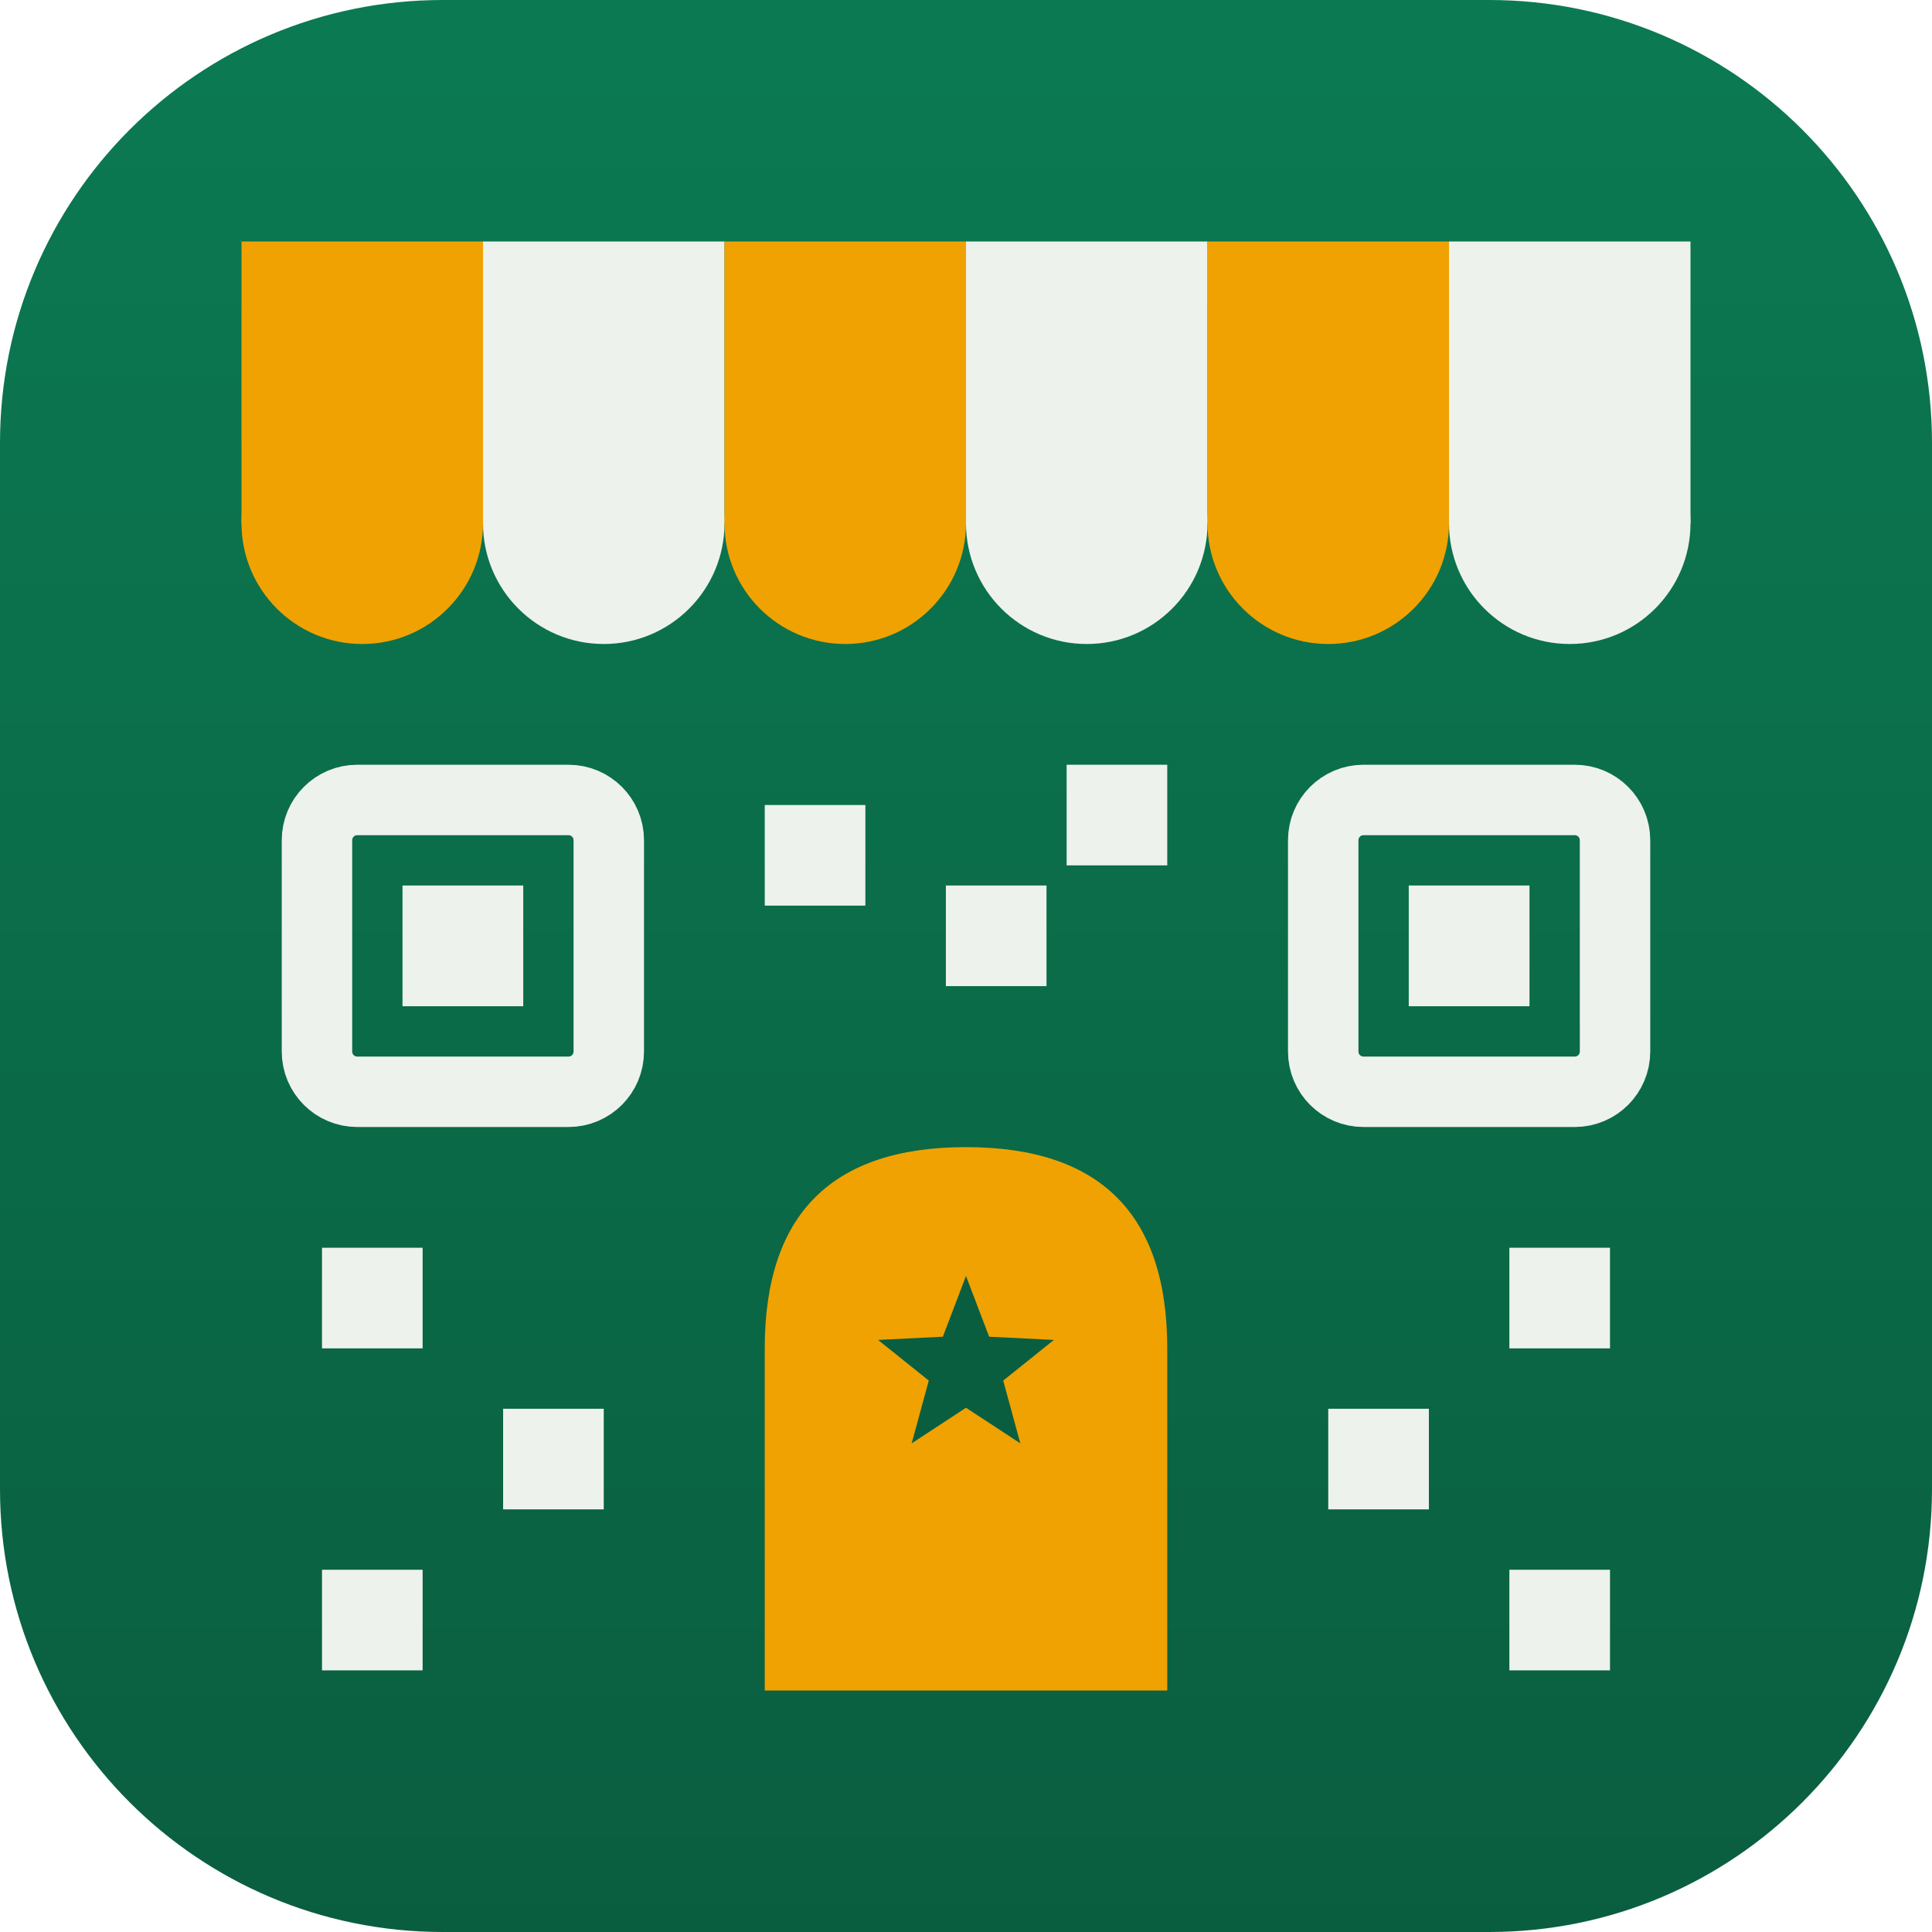
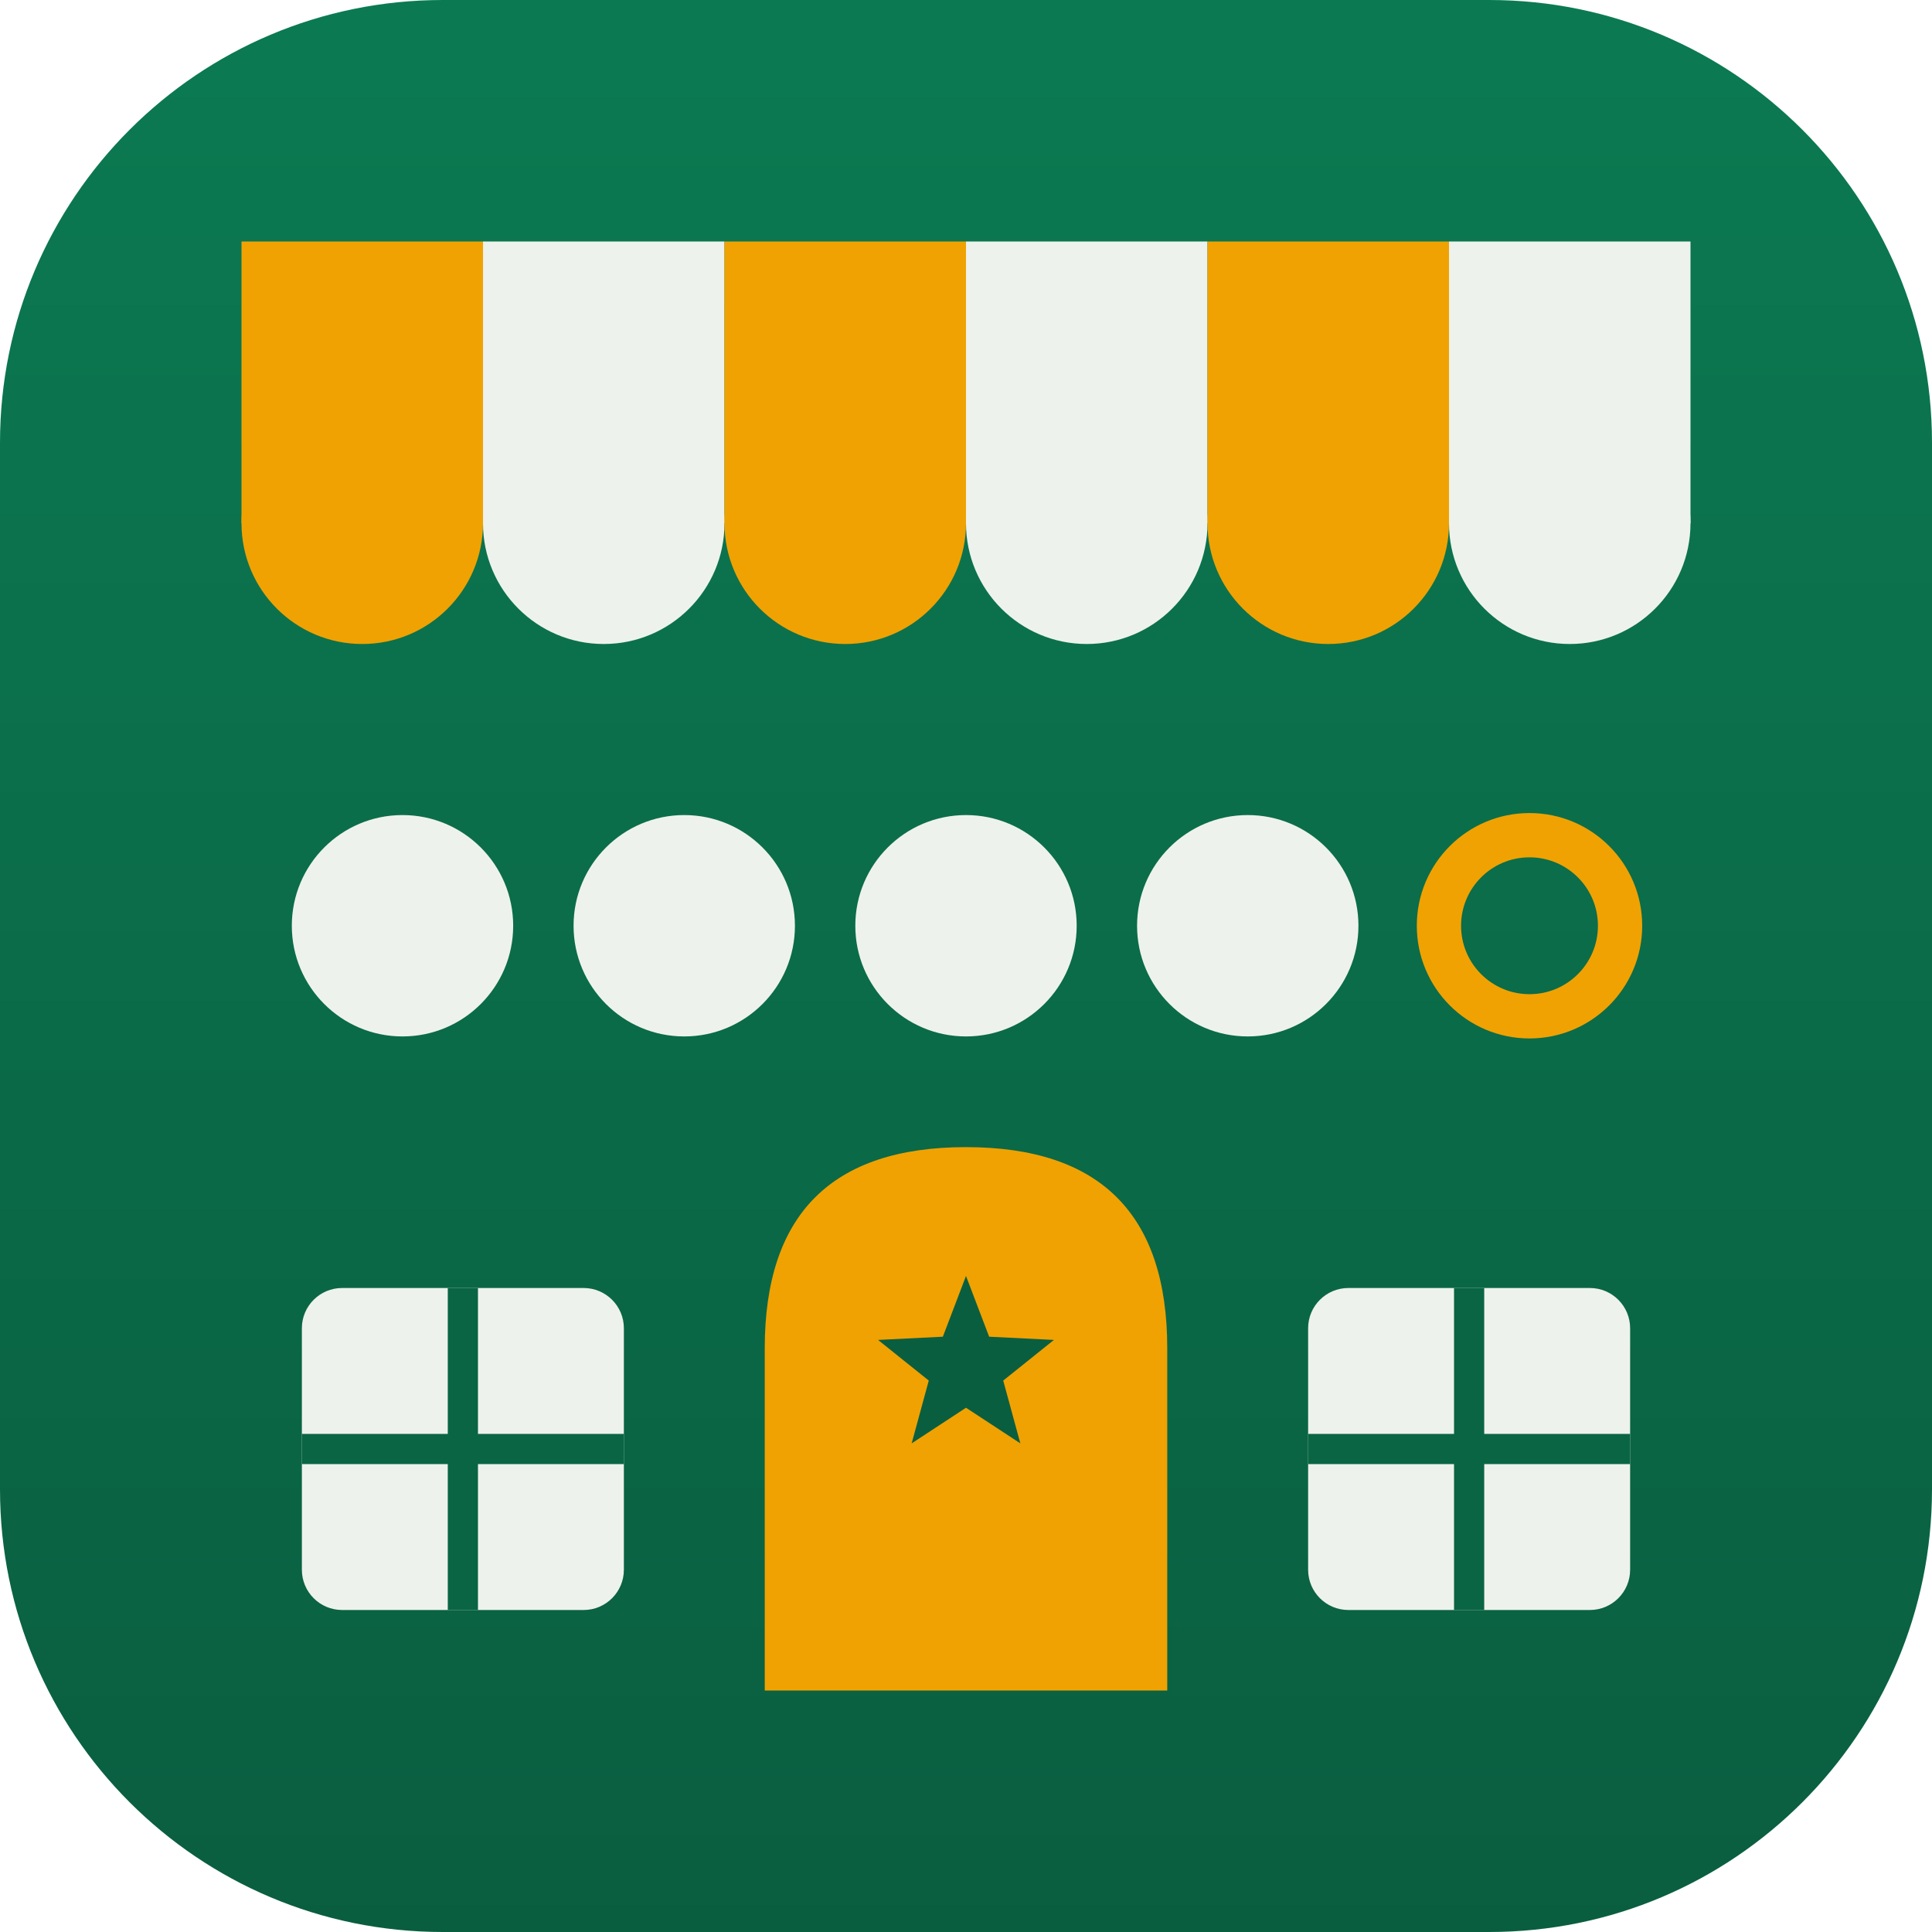
<svg xmlns="http://www.w3.org/2000/svg" viewBox="0 0 96 96">
  <defs>
    <linearGradient id="g" x1="0" y1="0" x2="0" y2="1">
      <stop offset="0" stop-color="#0b7a52" />
      <stop offset="1" stop-color="#0a5e40" />
    </linearGradient>
  </defs>
  <rect width="96" height="96" rx="22" fill="url(#g)" />
  <rect x="12" y="12" width="12" height="14" fill="#f0a202" />
  <rect x="24" y="12" width="12" height="14" fill="#eef2ec" />
  <rect x="36" y="12" width="12" height="14" fill="#f0a202" />
  <rect x="48" y="12" width="12" height="14" fill="#eef2ec" />
  <rect x="60" y="12" width="12" height="14" fill="#f0a202" />
  <rect x="72" y="12" width="12" height="14" fill="#eef2ec" />
  <circle cx="18" cy="26" r="6" fill="#f0a202" />
  <circle cx="30" cy="26" r="6" fill="#eef2ec" />
  <circle cx="42" cy="26" r="6" fill="#f0a202" />
  <circle cx="54" cy="26" r="6" fill="#eef2ec" />
  <circle cx="66" cy="26" r="6" fill="#f0a202" />
  <circle cx="78" cy="26" r="6" fill="#eef2ec" />
-   <g fill="none" stroke="#eef2ec" stroke-width="3.5">
-     <rect x="15.75" y="39.75" width="14.5" height="14.5" rx="2" />
-     <rect x="65.75" y="39.75" width="14.5" height="14.5" rx="2" />
+   <g fill="#eef2ec">
+     <circle cx="20" cy="46" r="5.5" />
+     <circle cx="34" cy="46" r="5.5" />
+     <circle cx="48" cy="46" r="5.5" />
+     <circle cx="62" cy="46" r="5.5" />
  </g>
-   <rect x="20" y="44" width="6" height="6" fill="#eef2ec" />
-   <rect x="70" y="44" width="6" height="6" fill="#eef2ec" />
+   <circle cx="76" cy="46" r="4.5" fill="none" stroke="#f0a202" stroke-width="2.2" />
  <g fill="#eef2ec">
-     <rect x="38" y="40" width="5" height="5" />
-     <rect x="47" y="44" width="5" height="5" />
-     <rect x="53" y="38" width="5" height="5" />
-     <rect x="16" y="62" width="5" height="5" />
-     <rect x="25" y="70" width="5" height="5" />
-     <rect x="16" y="78" width="5" height="5" />
-     <rect x="75" y="62" width="5" height="5" />
-     <rect x="66" y="70" width="5" height="5" />
-     <rect x="75" y="78" width="5" height="5" />
+     <rect x="15" y="64" width="16" height="16" rx="2" />
+     <rect x="65" y="64" width="16" height="16" rx="2" />
+   </g>
+   <g fill="#0a6544">
+     <rect x="22.25" y="64" width="1.5" height="16" />
+     <rect x="15" y="71.25" width="16" height="1.5" />
+     <rect x="72.25" y="64" width="1.5" height="16" />
+     <rect x="65" y="71.25" width="16" height="1.5" />
  </g>
  <path d="M38 84 V67 Q38 57 48 57 Q58 57 58 67 V84 Z" fill="#f0a202" />
  <polygon points="48,63.4 49.15,66.42 52.37,66.58 49.85,68.6 50.7,71.72 48,69.95 45.3,71.72 46.15,68.6 43.63,66.58 46.85,66.42" fill="#0a5e40" />
</svg>
